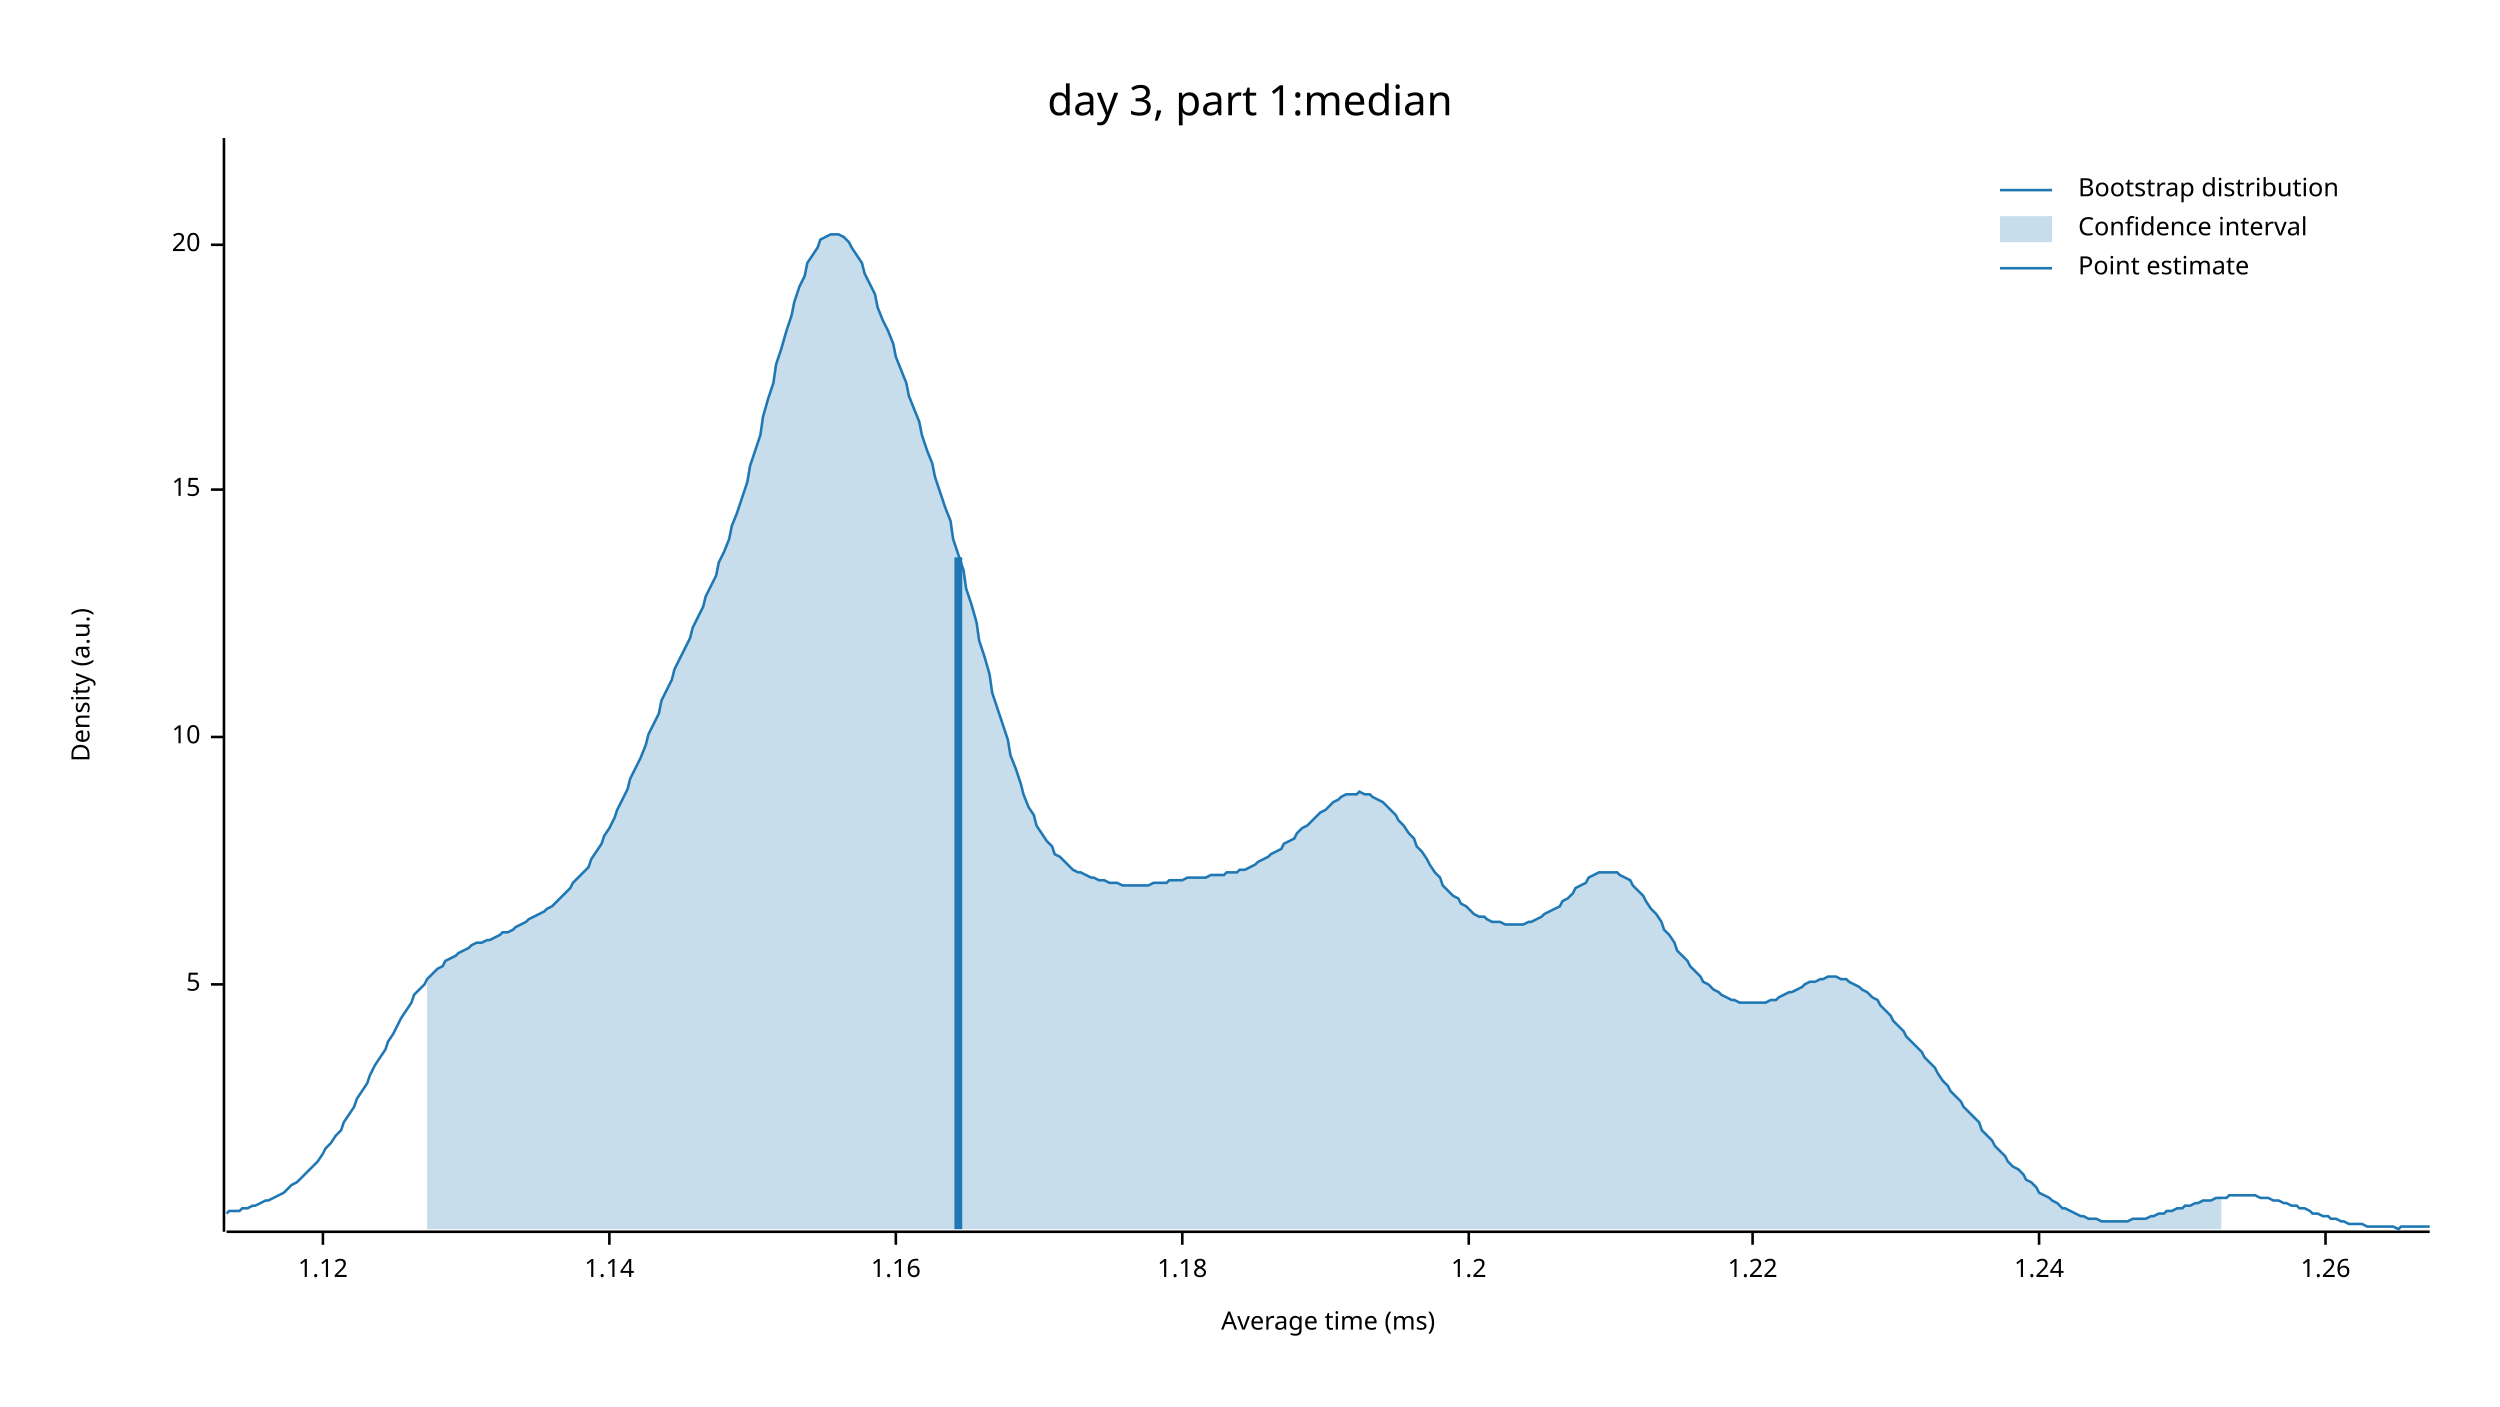
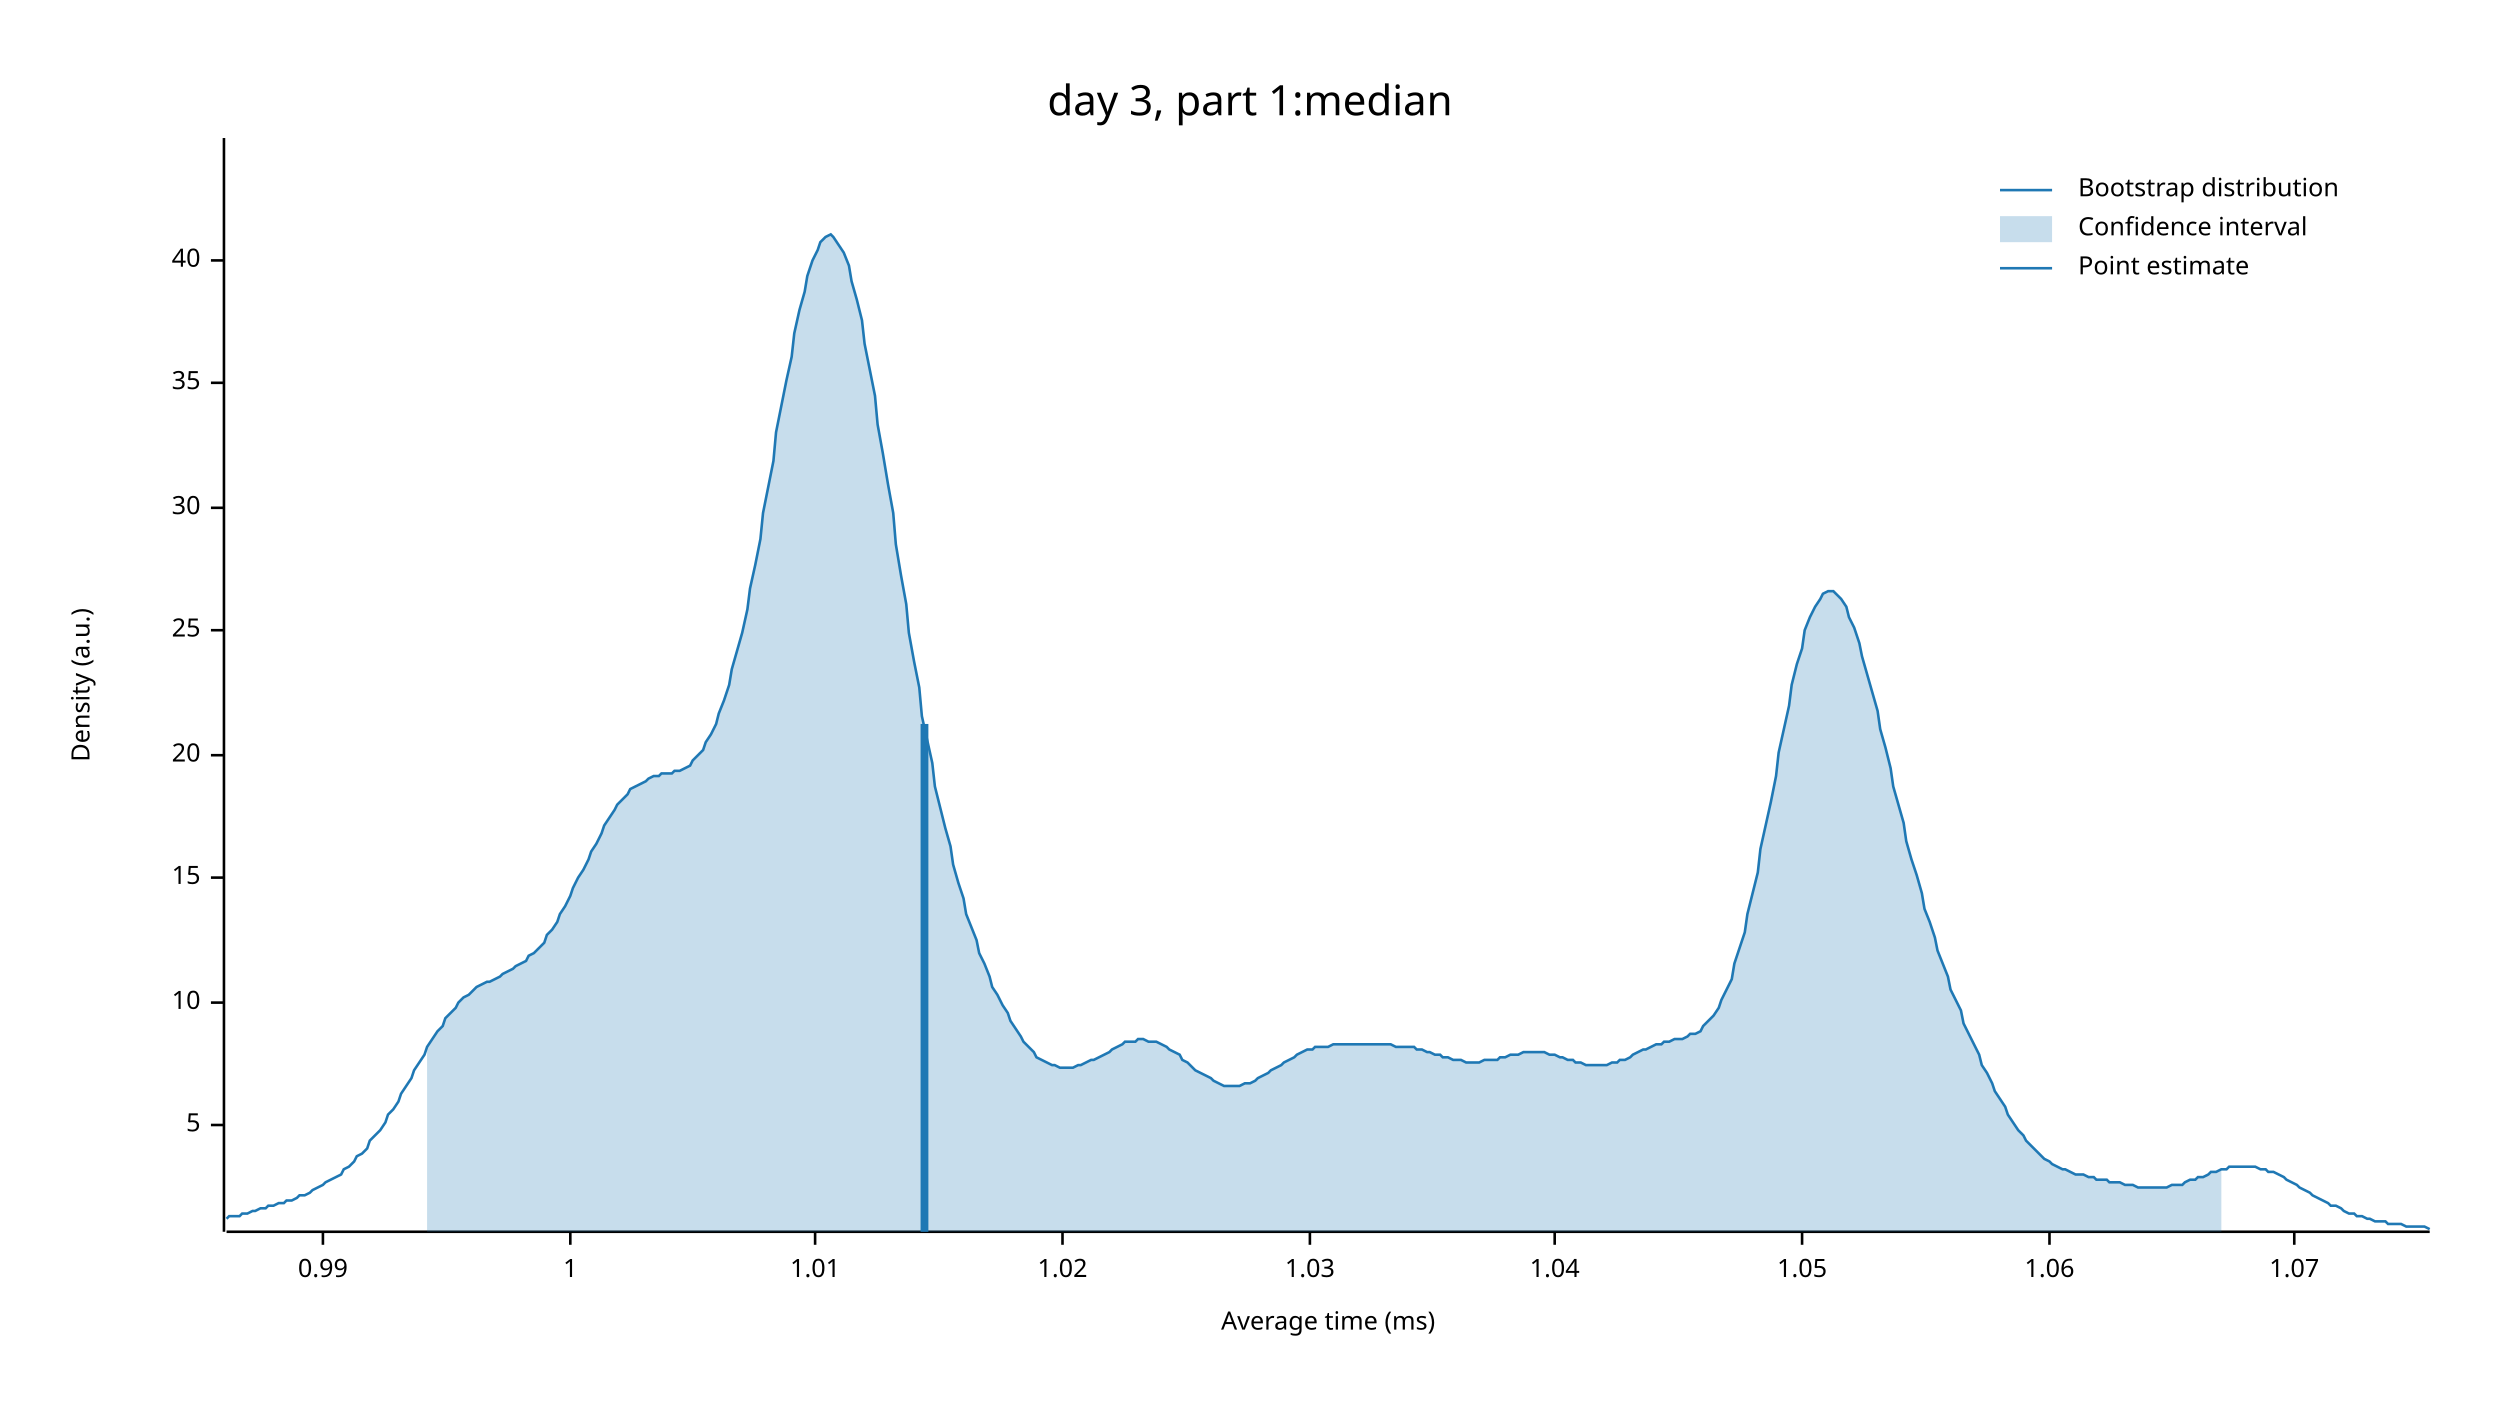
<svg xmlns="http://www.w3.org/2000/svg" width="960" height="540" viewBox="0 0 960 540">
  <text x="480" y="32" dy="0.76em" text-anchor="middle" font-family="sans-serif" font-size="16.129" opacity="1" fill="#000000">
day 3, part 1:median
</text>
  <text x="27" y="263" dy="0.76em" text-anchor="middle" font-family="sans-serif" font-size="9.677" opacity="1" fill="#000000" transform="rotate(270, 27, 263)">
Density (a.u.)
</text>
  <text x="510" y="513" dy="-0.5ex" text-anchor="middle" font-family="sans-serif" font-size="9.677" opacity="1" fill="#000000">
Average time (ms)
</text>
  <polyline fill="none" opacity="1" stroke="#000000" stroke-width="1" points="86,53 86,473 " />
-   <text x="77" y="378" dy="0.5ex" text-anchor="end" font-family="sans-serif" font-size="9.677" opacity="1" fill="#000000">
+   <text x="77" y="432" dy="0.5ex" text-anchor="end" font-family="sans-serif" font-size="9.677" opacity="1" fill="#000000">
5
</text>
-   <polyline fill="none" opacity="1" stroke="#000000" stroke-width="1" points="81,378 86,378 " />
-   <text x="77" y="283" dy="0.5ex" text-anchor="end" font-family="sans-serif" font-size="9.677" opacity="1" fill="#000000">
+   <polyline fill="none" opacity="1" stroke="#000000" stroke-width="1" points="81,432 86,432 " />
+   <text x="77" y="385" dy="0.5ex" text-anchor="end" font-family="sans-serif" font-size="9.677" opacity="1" fill="#000000">
10
</text>
-   <polyline fill="none" opacity="1" stroke="#000000" stroke-width="1" points="81,283 86,283 " />
-   <text x="77" y="188" dy="0.5ex" text-anchor="end" font-family="sans-serif" font-size="9.677" opacity="1" fill="#000000">
+   <polyline fill="none" opacity="1" stroke="#000000" stroke-width="1" points="81,385 86,385 " />
+   <text x="77" y="337" dy="0.5ex" text-anchor="end" font-family="sans-serif" font-size="9.677" opacity="1" fill="#000000">
15
</text>
-   <polyline fill="none" opacity="1" stroke="#000000" stroke-width="1" points="81,188 86,188 " />
-   <text x="77" y="94" dy="0.5ex" text-anchor="end" font-family="sans-serif" font-size="9.677" opacity="1" fill="#000000">
+   <polyline fill="none" opacity="1" stroke="#000000" stroke-width="1" points="81,337 86,337 " />
+   <text x="77" y="290" dy="0.5ex" text-anchor="end" font-family="sans-serif" font-size="9.677" opacity="1" fill="#000000">
20
</text>
-   <polyline fill="none" opacity="1" stroke="#000000" stroke-width="1" points="81,94 86,94 " />
+   <polyline fill="none" opacity="1" stroke="#000000" stroke-width="1" points="81,290 86,290 " />
+   <text x="77" y="242" dy="0.5ex" text-anchor="end" font-family="sans-serif" font-size="9.677" opacity="1" fill="#000000">
+ 25
+ </text>
+   <polyline fill="none" opacity="1" stroke="#000000" stroke-width="1" points="81,242 86,242 " />
+   <text x="77" y="195" dy="0.5ex" text-anchor="end" font-family="sans-serif" font-size="9.677" opacity="1" fill="#000000">
+ 30
+ </text>
+   <polyline fill="none" opacity="1" stroke="#000000" stroke-width="1" points="81,195 86,195 " />
+   <text x="77" y="147" dy="0.5ex" text-anchor="end" font-family="sans-serif" font-size="9.677" opacity="1" fill="#000000">
+ 35
+ </text>
+   <polyline fill="none" opacity="1" stroke="#000000" stroke-width="1" points="81,147 86,147 " />
+   <text x="77" y="100" dy="0.5ex" text-anchor="end" font-family="sans-serif" font-size="9.677" opacity="1" fill="#000000">
+ 40
+ </text>
+   <polyline fill="none" opacity="1" stroke="#000000" stroke-width="1" points="81,100 86,100 " />
  <polyline fill="none" opacity="1" stroke="#000000" stroke-width="1" points="87,473 933,473 " />
  <text x="124" y="483" dy="0.76em" text-anchor="middle" font-family="sans-serif" font-size="9.677" opacity="1" fill="#000000">
- 1.12
+ 0.99
</text>
  <polyline fill="none" opacity="1" stroke="#000000" stroke-width="1" points="124,473 124,478 " />
-   <text x="234" y="483" dy="0.76em" text-anchor="middle" font-family="sans-serif" font-size="9.677" opacity="1" fill="#000000">
- 1.14
+   <text x="219" y="483" dy="0.76em" text-anchor="middle" font-family="sans-serif" font-size="9.677" opacity="1" fill="#000000">
+ 1
</text>
-   <polyline fill="none" opacity="1" stroke="#000000" stroke-width="1" points="234,473 234,478 " />
-   <text x="344" y="483" dy="0.76em" text-anchor="middle" font-family="sans-serif" font-size="9.677" opacity="1" fill="#000000">
- 1.16
+   <polyline fill="none" opacity="1" stroke="#000000" stroke-width="1" points="219,473 219,478 " />
+   <text x="313" y="483" dy="0.76em" text-anchor="middle" font-family="sans-serif" font-size="9.677" opacity="1" fill="#000000">
+ 1.01
</text>
-   <polyline fill="none" opacity="1" stroke="#000000" stroke-width="1" points="344,473 344,478 " />
-   <text x="454" y="483" dy="0.76em" text-anchor="middle" font-family="sans-serif" font-size="9.677" opacity="1" fill="#000000">
- 1.18
+   <polyline fill="none" opacity="1" stroke="#000000" stroke-width="1" points="313,473 313,478 " />
+   <text x="408" y="483" dy="0.76em" text-anchor="middle" font-family="sans-serif" font-size="9.677" opacity="1" fill="#000000">
+ 1.02
</text>
-   <polyline fill="none" opacity="1" stroke="#000000" stroke-width="1" points="454,473 454,478 " />
-   <text x="564" y="483" dy="0.76em" text-anchor="middle" font-family="sans-serif" font-size="9.677" opacity="1" fill="#000000">
- 1.2
+   <polyline fill="none" opacity="1" stroke="#000000" stroke-width="1" points="408,473 408,478 " />
+   <text x="503" y="483" dy="0.76em" text-anchor="middle" font-family="sans-serif" font-size="9.677" opacity="1" fill="#000000">
+ 1.03
</text>
-   <polyline fill="none" opacity="1" stroke="#000000" stroke-width="1" points="564,473 564,478 " />
-   <text x="673" y="483" dy="0.76em" text-anchor="middle" font-family="sans-serif" font-size="9.677" opacity="1" fill="#000000">
- 1.22
+   <polyline fill="none" opacity="1" stroke="#000000" stroke-width="1" points="503,473 503,478 " />
+   <text x="597" y="483" dy="0.76em" text-anchor="middle" font-family="sans-serif" font-size="9.677" opacity="1" fill="#000000">
+ 1.04
</text>
-   <polyline fill="none" opacity="1" stroke="#000000" stroke-width="1" points="673,473 673,478 " />
-   <text x="783" y="483" dy="0.76em" text-anchor="middle" font-family="sans-serif" font-size="9.677" opacity="1" fill="#000000">
- 1.24
+   <polyline fill="none" opacity="1" stroke="#000000" stroke-width="1" points="597,473 597,478 " />
+   <text x="692" y="483" dy="0.76em" text-anchor="middle" font-family="sans-serif" font-size="9.677" opacity="1" fill="#000000">
+ 1.05
</text>
-   <polyline fill="none" opacity="1" stroke="#000000" stroke-width="1" points="783,473 783,478 " />
-   <text x="893" y="483" dy="0.76em" text-anchor="middle" font-family="sans-serif" font-size="9.677" opacity="1" fill="#000000">
- 1.26
+   <polyline fill="none" opacity="1" stroke="#000000" stroke-width="1" points="692,473 692,478 " />
+   <text x="787" y="483" dy="0.76em" text-anchor="middle" font-family="sans-serif" font-size="9.677" opacity="1" fill="#000000">
+ 1.06
</text>
-   <polyline fill="none" opacity="1" stroke="#000000" stroke-width="1" points="893,473 893,478 " />
-   <polyline fill="none" opacity="1" stroke="#1F78B4" stroke-width="1" points="87,466 88,465 90,465 92,465 93,464 95,464 97,463 98,463 100,462 102,461 103,461 105,460 107,459 109,458 110,457 112,455 114,454 115,453 117,451 119,449 120,448 122,446 124,443 125,441 127,439 129,436 131,434 132,431 134,428 136,425 137,422 139,419 141,416 142,413 144,409 146,406 148,403 149,400 151,397 153,393 154,391 156,388 158,385 159,382 161,380 163,378 164,376 166,374 168,372 170,371 171,369 173,368 175,367 176,366 178,365 180,364 181,363 183,362 185,362 187,361 188,361 190,360 192,359 193,358 195,358 197,357 198,356 200,355 202,354 203,353 205,352 207,351 209,350 210,349 212,348 214,346 215,345 217,343 219,341 220,339 222,337 224,335 226,333 227,330 229,327 231,324 232,321 234,318 236,314 237,311 239,307 241,303 242,299 244,295 246,291 248,286 249,282 251,278 253,274 254,269 256,265 258,261 259,257 261,253 263,249 265,245 266,241 268,237 270,233 271,229 273,225 275,221 276,216 278,212 280,207 281,202 283,197 285,191 287,185 288,179 290,173 292,167 293,160 295,153 297,147 298,140 300,134 302,127 304,121 305,116 307,110 309,106 310,101 312,98 314,95 315,92 317,91 319,90 320,90 322,90 324,91 326,93 327,95 329,98 331,101 332,105 334,109 336,113 337,118 339,123 341,127 343,132 344,137 346,142 348,147 349,152 351,157 353,162 354,167 356,173 358,178 359,183 361,189 363,195 365,200 366,207 368,213 370,219 371,226 373,232 375,239 376,246 378,252 380,259 381,266 383,272 385,278 387,284 388,290 390,295 392,301 393,305 395,310 397,313 398,317 400,320 402,323 404,325 405,328 407,329 409,331 410,332 412,334 414,335 415,335 417,336 419,337 420,337 422,338 424,338 426,339 427,339 429,339 431,340 432,340 434,340 436,340 437,340 439,340 441,340 443,339 444,339 446,339 448,339 449,338 451,338 453,338 454,338 456,337 458,337 459,337 461,337 463,337 465,336 466,336 468,336 470,336 471,335 473,335 475,335 476,334 478,334 480,333 482,332 483,331 485,330 487,329 488,328 490,327 492,326 493,324 495,323 497,322 498,320 500,318 502,317 504,315 505,314 507,312 509,311 510,310 512,308 514,307 515,306 517,305 519,305 521,305 522,304 524,305 526,305 527,306 529,307 531,308 532,309 534,311 536,313 537,315 539,317 541,320 543,322 544,325 546,327 548,330 549,332 551,335 553,337 554,340 556,342 558,344 560,345 561,347 563,348 565,350 566,351 568,352 570,352 571,353 573,354 575,354 576,354 578,355 580,355 582,355 583,355 585,355 587,354 588,354 590,353 592,352 593,351 595,350 597,349 599,348 600,346 602,345 604,343 605,341 607,340 609,339 610,337 612,336 614,335 615,335 617,335 619,335 621,335 622,336 624,337 626,338 627,340 629,342 631,344 632,346 634,349 636,351 638,354 639,357 641,359 643,362 644,365 646,367 648,369 649,371 651,373 653,375 654,377 656,378 658,380 660,381 661,382 663,383 665,384 666,384 668,385 670,385 671,385 673,385 675,385 676,385 678,385 680,384 682,384 683,383 685,382 687,381 688,381 690,380 692,379 693,378 695,377 697,377 699,376 700,376 702,375 704,375 705,375 707,376 709,376 710,377 712,378 714,379 715,380 717,381 719,383 721,384 722,386 724,388 726,390 727,392 729,394 731,396 732,398 734,400 736,402 738,404 739,406 741,408 743,410 744,412 746,415 748,417 749,419 751,421 753,423 754,425 756,427 758,429 760,431 761,434 763,436 765,438 766,440 768,442 770,444 771,446 773,448 775,449 777,451 778,453 780,454 782,456 783,458 785,459 787,460 788,461 790,462 792,464 793,464 795,465 797,466 799,467 800,467 802,468 804,468 805,468 807,469 809,469 810,469 812,469 814,469 816,469 817,469 819,468 821,468 822,468 824,468 826,467 827,467 829,466 831,466 832,465 834,465 836,464 838,464 839,463 841,463 843,462 844,462 846,461 848,461 849,461 851,460 853,460 855,460 856,459 858,459 860,459 861,459 863,459 865,459 866,459 868,460 870,460 871,460 873,461 875,461 877,462 878,462 880,463 882,463 883,464 885,464 887,465 888,466 890,466 892,467 894,467 895,468 897,468 899,469 900,469 902,470 904,470 905,470 907,470 909,471 910,471 912,471 914,471 916,471 917,471 919,471 921,472 922,471 924,471 926,471 927,471 929,471 931,471 933,471 " />
-   <polygon opacity="0.25" fill="#1F78B4" points="164,376 166,374 168,372 170,371 171,369 173,368 175,367 176,366 178,365 180,364 181,363 183,362 185,362 187,361 188,361 190,360 192,359 193,358 195,358 197,357 198,356 200,355 202,354 203,353 205,352 207,351 209,350 210,349 212,348 214,346 215,345 217,343 219,341 220,339 222,337 224,335 226,333 227,330 229,327 231,324 232,321 234,318 236,314 237,311 239,307 241,303 242,299 244,295 246,291 248,286 249,282 251,278 253,274 254,269 256,265 258,261 259,257 261,253 263,249 265,245 266,241 268,237 270,233 271,229 273,225 275,221 276,216 278,212 280,207 281,202 283,197 285,191 287,185 288,179 290,173 292,167 293,160 295,153 297,147 298,140 300,134 302,127 304,121 305,116 307,110 309,106 310,101 312,98 314,95 315,92 317,91 319,90 320,90 322,90 324,91 326,93 327,95 329,98 331,101 332,105 334,109 336,113 337,118 339,123 341,127 343,132 344,137 346,142 348,147 349,152 351,157 353,162 354,167 356,173 358,178 359,183 361,189 363,195 365,200 366,207 368,213 370,219 371,226 373,232 375,239 376,246 378,252 380,259 381,266 383,272 385,278 387,284 388,290 390,295 392,301 393,305 395,310 397,313 398,317 400,320 402,323 404,325 405,328 407,329 409,331 410,332 412,334 414,335 415,335 417,336 419,337 420,337 422,338 424,338 426,339 427,339 429,339 431,340 432,340 434,340 436,340 437,340 439,340 441,340 443,339 444,339 446,339 448,339 449,338 451,338 453,338 454,338 456,337 458,337 459,337 461,337 463,337 465,336 466,336 468,336 470,336 471,335 473,335 475,335 476,334 478,334 480,333 482,332 483,331 485,330 487,329 488,328 490,327 492,326 493,324 495,323 497,322 498,320 500,318 502,317 504,315 505,314 507,312 509,311 510,310 512,308 514,307 515,306 517,305 519,305 521,305 522,304 524,305 526,305 527,306 529,307 531,308 532,309 534,311 536,313 537,315 539,317 541,320 543,322 544,325 546,327 548,330 549,332 551,335 553,337 554,340 556,342 558,344 560,345 561,347 563,348 565,350 566,351 568,352 570,352 571,353 573,354 575,354 576,354 578,355 580,355 582,355 583,355 585,355 587,354 588,354 590,353 592,352 593,351 595,350 597,349 599,348 600,346 602,345 604,343 605,341 607,340 609,339 610,337 612,336 614,335 615,335 617,335 619,335 621,335 622,336 624,337 626,338 627,340 629,342 631,344 632,346 634,349 636,351 638,354 639,357 641,359 643,362 644,365 646,367 648,369 649,371 651,373 653,375 654,377 656,378 658,380 660,381 661,382 663,383 665,384 666,384 668,385 670,385 671,385 673,385 675,385 676,385 678,385 680,384 682,384 683,383 685,382 687,381 688,381 690,380 692,379 693,378 695,377 697,377 699,376 700,376 702,375 704,375 705,375 707,376 709,376 710,377 712,378 714,379 715,380 717,381 719,383 721,384 722,386 724,388 726,390 727,392 729,394 731,396 732,398 734,400 736,402 738,404 739,406 741,408 743,410 744,412 746,415 748,417 749,419 751,421 753,423 754,425 756,427 758,429 760,431 761,434 763,436 765,438 766,440 768,442 770,444 771,446 773,448 775,449 777,451 778,453 780,454 782,456 783,458 785,459 787,460 788,461 790,462 792,464 793,464 795,465 797,466 799,467 800,467 802,468 804,468 805,468 807,469 809,469 810,469 812,469 814,469 816,469 817,469 819,468 821,468 822,468 824,468 826,467 827,467 829,466 831,466 832,465 834,465 836,464 838,464 839,463 841,463 843,462 844,462 846,461 848,461 849,461 851,460 853,460 853,472 164,472 " />
-   <polyline fill="none" opacity="1" stroke="#1F78B4" stroke-width="3" points="368,472 368,214 " />
+   <polyline fill="none" opacity="1" stroke="#000000" stroke-width="1" points="787,473 787,478 " />
+   <text x="881" y="483" dy="0.76em" text-anchor="middle" font-family="sans-serif" font-size="9.677" opacity="1" fill="#000000">
+ 1.07
+ </text>
+   <polyline fill="none" opacity="1" stroke="#000000" stroke-width="1" points="881,473 881,478 " />
+   <polyline fill="none" opacity="1" stroke="#1F78B4" stroke-width="1" points="87,468 88,467 90,467 92,467 93,466 95,466 97,465 98,465 100,464 102,464 103,463 105,463 107,462 109,462 110,461 112,461 114,460 115,459 117,459 119,458 120,457 122,456 124,455 125,454 127,453 129,452 131,451 132,449 134,448 136,446 137,444 139,443 141,441 142,438 144,436 146,434 148,431 149,428 151,426 153,423 154,420 156,417 158,414 159,411 161,408 163,405 164,402 166,399 168,396 170,394 171,391 173,389 175,387 176,385 178,383 180,382 181,381 183,379 185,378 187,377 188,377 190,376 192,375 193,374 195,373 197,372 198,371 200,370 202,369 203,367 205,366 207,364 209,362 210,359 212,357 214,354 215,351 217,348 219,344 220,341 222,337 224,334 226,330 227,327 229,324 231,320 232,317 234,314 236,311 237,309 239,307 241,305 242,303 244,302 246,301 248,300 249,299 251,298 253,298 254,297 256,297 258,297 259,296 261,296 263,295 265,294 266,292 268,290 270,288 271,285 273,282 275,278 276,274 278,269 280,263 281,257 283,250 285,243 287,234 288,226 290,217 292,207 293,197 295,187 297,177 298,166 300,156 302,146 304,137 305,128 307,119 309,112 310,106 312,100 314,96 315,93 317,91 319,90 320,91 322,94 324,97 326,102 327,108 329,115 331,123 332,132 334,142 336,152 337,163 339,174 341,186 343,197 344,209 346,221 348,232 349,243 351,254 353,264 354,275 356,284 358,293 359,302 361,310 363,318 365,325 366,332 368,339 370,345 371,351 373,356 375,361 376,366 378,370 380,375 381,379 383,382 385,386 387,389 388,392 390,395 392,398 393,400 395,402 397,404 398,406 400,407 402,408 404,409 405,409 407,410 409,410 410,410 412,410 414,409 415,409 417,408 419,407 420,407 422,406 424,405 426,404 427,403 429,402 431,401 432,400 434,400 436,400 437,399 439,399 441,400 443,400 444,400 446,401 448,402 449,403 451,404 453,405 454,407 456,408 458,410 459,411 461,412 463,413 465,414 466,415 468,416 470,417 471,417 473,417 475,417 476,417 478,416 480,416 482,415 483,414 485,413 487,412 488,411 490,410 492,409 493,408 495,407 497,406 498,405 500,404 502,403 504,403 505,402 507,402 509,402 510,402 512,401 514,401 515,401 517,401 519,401 521,401 522,401 524,401 526,401 527,401 529,401 531,401 532,401 534,401 536,402 537,402 539,402 541,402 543,402 544,403 546,403 548,404 549,404 551,405 553,405 554,406 556,406 558,407 560,407 561,407 563,408 565,408 566,408 568,408 570,407 571,407 573,407 575,407 576,406 578,406 580,405 582,405 583,405 585,404 587,404 588,404 590,404 592,404 593,404 595,405 597,405 599,406 600,406 602,407 604,407 605,408 607,408 609,409 610,409 612,409 614,409 615,409 617,409 619,408 621,408 622,407 624,407 626,406 627,405 629,404 631,403 632,403 634,402 636,401 638,401 639,400 641,400 643,399 644,399 646,399 648,398 649,397 651,397 653,396 654,394 656,392 658,390 660,387 661,384 663,380 665,376 666,370 668,364 670,358 671,351 673,343 675,335 676,326 678,317 680,308 682,298 683,289 685,280 687,271 688,263 690,255 692,249 693,242 695,237 697,233 699,230 700,228 702,227 704,227 705,228 707,230 709,233 710,237 712,241 714,247 715,252 717,259 719,266 721,273 722,280 724,287 726,295 727,302 729,309 731,316 732,323 734,330 736,336 738,343 739,349 741,354 743,360 744,365 746,370 748,375 749,380 751,384 753,388 754,393 756,397 758,401 760,405 761,409 763,412 765,416 766,419 768,422 770,425 771,428 773,431 775,434 777,436 778,438 780,440 782,442 783,443 785,445 787,446 788,447 790,448 792,449 793,449 795,450 797,451 799,451 800,451 802,452 804,452 805,453 807,453 809,453 810,454 812,454 814,454 816,455 817,455 819,455 821,456 822,456 824,456 826,456 827,456 829,456 831,456 832,456 834,455 836,455 838,455 839,454 841,453 843,453 844,452 846,452 848,451 849,450 851,450 853,449 855,449 856,448 858,448 860,448 861,448 863,448 865,448 866,448 868,449 870,449 871,450 873,450 875,451 877,452 878,453 880,454 882,455 883,456 885,457 887,458 888,459 890,460 892,461 894,462 895,463 897,463 899,464 900,465 902,466 904,466 905,467 907,467 909,468 910,468 912,469 914,469 916,469 917,470 919,470 921,470 922,470 924,471 926,471 927,471 929,471 931,471 933,472 " />
+   <polygon opacity="0.25" fill="#1F78B4" points="164,402 166,399 168,396 170,394 171,391 173,389 175,387 176,385 178,383 180,382 181,381 183,379 185,378 187,377 188,377 190,376 192,375 193,374 195,373 197,372 198,371 200,370 202,369 203,367 205,366 207,364 209,362 210,359 212,357 214,354 215,351 217,348 219,344 220,341 222,337 224,334 226,330 227,327 229,324 231,320 232,317 234,314 236,311 237,309 239,307 241,305 242,303 244,302 246,301 248,300 249,299 251,298 253,298 254,297 256,297 258,297 259,296 261,296 263,295 265,294 266,292 268,290 270,288 271,285 273,282 275,278 276,274 278,269 280,263 281,257 283,250 285,243 287,234 288,226 290,217 292,207 293,197 295,187 297,177 298,166 300,156 302,146 304,137 305,128 307,119 309,112 310,106 312,100 314,96 315,93 317,91 319,90 320,91 322,94 324,97 326,102 327,108 329,115 331,123 332,132 334,142 336,152 337,163 339,174 341,186 343,197 344,209 346,221 348,232 349,243 351,254 353,264 354,275 356,284 358,293 359,302 361,310 363,318 365,325 366,332 368,339 370,345 371,351 373,356 375,361 376,366 378,370 380,375 381,379 383,382 385,386 387,389 388,392 390,395 392,398 393,400 395,402 397,404 398,406 400,407 402,408 404,409 405,409 407,410 409,410 410,410 412,410 414,409 415,409 417,408 419,407 420,407 422,406 424,405 426,404 427,403 429,402 431,401 432,400 434,400 436,400 437,399 439,399 441,400 443,400 444,400 446,401 448,402 449,403 451,404 453,405 454,407 456,408 458,410 459,411 461,412 463,413 465,414 466,415 468,416 470,417 471,417 473,417 475,417 476,417 478,416 480,416 482,415 483,414 485,413 487,412 488,411 490,410 492,409 493,408 495,407 497,406 498,405 500,404 502,403 504,403 505,402 507,402 509,402 510,402 512,401 514,401 515,401 517,401 519,401 521,401 522,401 524,401 526,401 527,401 529,401 531,401 532,401 534,401 536,402 537,402 539,402 541,402 543,402 544,403 546,403 548,404 549,404 551,405 553,405 554,406 556,406 558,407 560,407 561,407 563,408 565,408 566,408 568,408 570,407 571,407 573,407 575,407 576,406 578,406 580,405 582,405 583,405 585,404 587,404 588,404 590,404 592,404 593,404 595,405 597,405 599,406 600,406 602,407 604,407 605,408 607,408 609,409 610,409 612,409 614,409 615,409 617,409 619,408 621,408 622,407 624,407 626,406 627,405 629,404 631,403 632,403 634,402 636,401 638,401 639,400 641,400 643,399 644,399 646,399 648,398 649,397 651,397 653,396 654,394 656,392 658,390 660,387 661,384 663,380 665,376 666,370 668,364 670,358 671,351 673,343 675,335 676,326 678,317 680,308 682,298 683,289 685,280 687,271 688,263 690,255 692,249 693,242 695,237 697,233 699,230 700,228 702,227 704,227 705,228 707,230 709,233 710,237 712,241 714,247 715,252 717,259 719,266 721,273 722,280 724,287 726,295 727,302 729,309 731,316 732,323 734,330 736,336 738,343 739,349 741,354 743,360 744,365 746,370 748,375 749,380 751,384 753,388 754,393 756,397 758,401 760,405 761,409 763,412 765,416 766,419 768,422 770,425 771,428 773,431 775,434 777,436 778,438 780,440 782,442 783,443 785,445 787,446 788,447 790,448 792,449 793,449 795,450 797,451 799,451 800,451 802,452 804,452 805,453 807,453 809,453 810,454 812,454 814,454 816,455 817,455 819,455 821,456 822,456 824,456 826,456 827,456 829,456 831,456 832,456 834,455 836,455 838,455 839,454 841,453 843,453 844,452 846,452 848,451 849,450 851,450 853,449 853,473 164,473 " />
+   <polyline fill="none" opacity="1" stroke="#1F78B4" stroke-width="3" points="355,473 355,278 " />
  <text x="798" y="68" dy="0.76em" text-anchor="start" font-family="sans-serif" font-size="9.677" opacity="1" fill="#000000">
Bootstrap distribution
</text>
  <text x="798" y="83" dy="0.76em" text-anchor="start" font-family="sans-serif" font-size="9.677" opacity="1" fill="#000000">
Confidence interval
</text>
  <text x="798" y="98" dy="0.76em" text-anchor="start" font-family="sans-serif" font-size="9.677" opacity="1" fill="#000000">
Point estimate
</text>
  <polyline fill="none" opacity="1" stroke="#1F78B4" stroke-width="1" points="768,73 788,73 " />
  <rect x="768" y="83" width="20" height="10" opacity="0.25" fill="#1F78B4" stroke="none" />
  <polyline fill="none" opacity="1" stroke="#1F78B4" stroke-width="1" points="768,103 788,103 " />
</svg>
